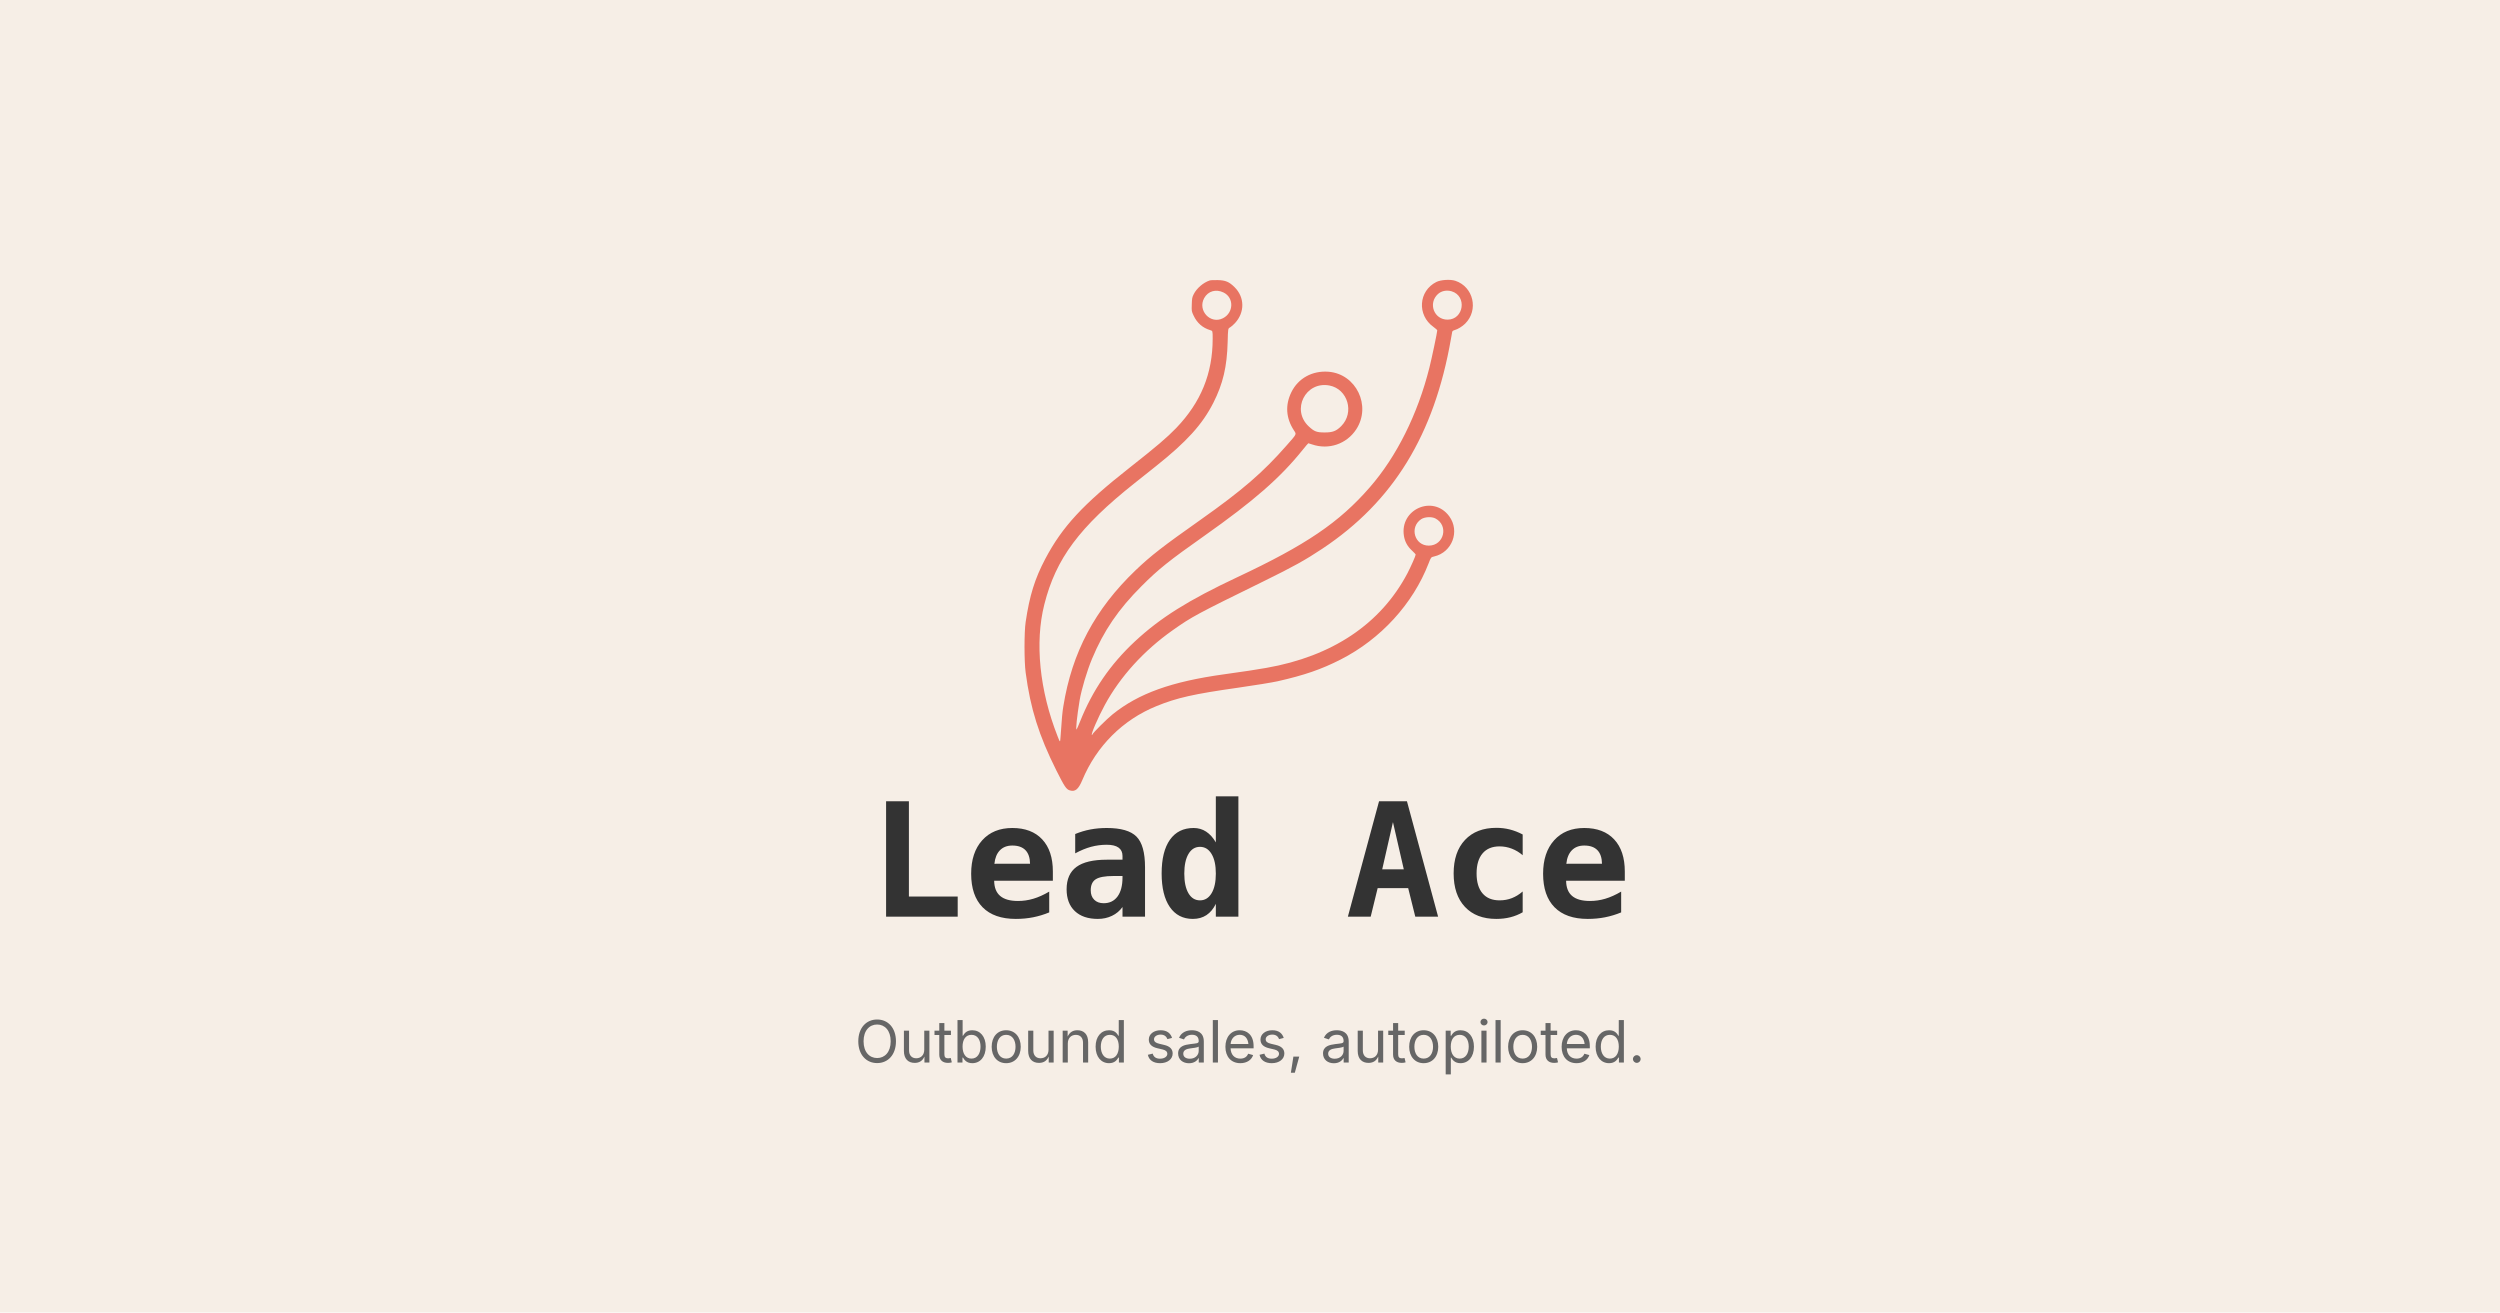
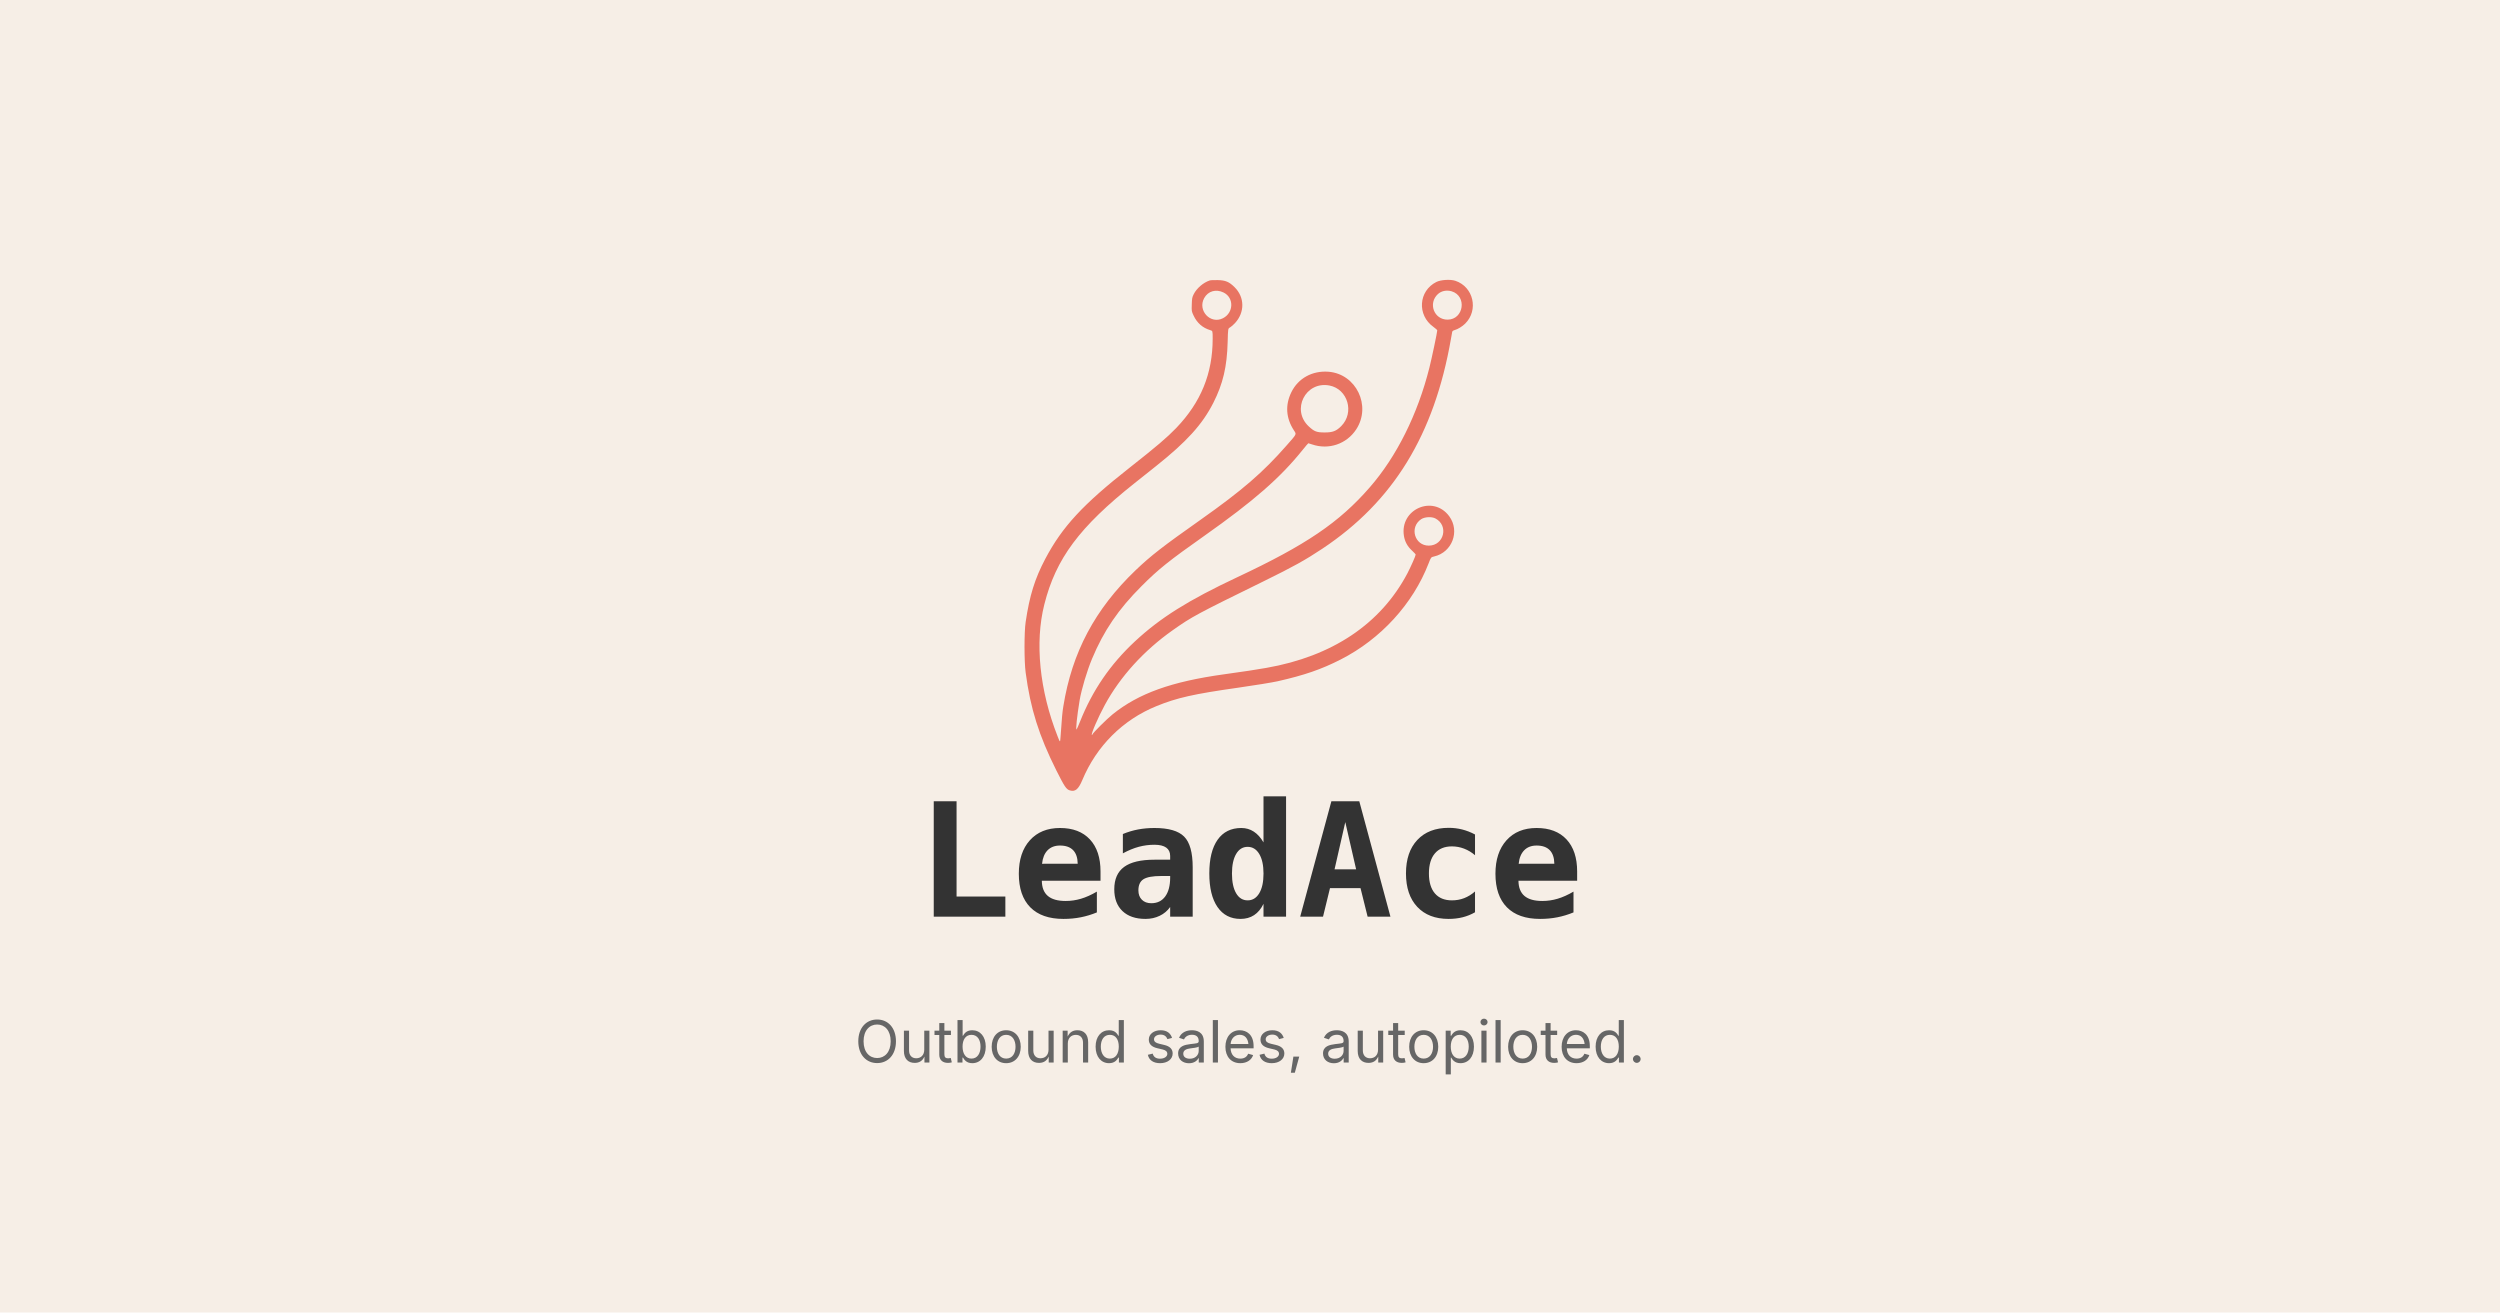
<svg xmlns="http://www.w3.org/2000/svg" viewBox="0 0 1200 630" width="1200" height="630">
  <rect width="1200" height="630" fill="#F6EEE6" />
  <g transform="translate(460 110) scale(0.28)">
    <g fill="#E87462" transform="translate(0,1024) scale(0.1,-0.1)">
      <path d="M4310 9361 c-110 -36 -224 -134 -275 -236 -27 -54 -30 -71 -33 -176 -4 -115 -3 -118 31 -190 58 -126 156 -212 285 -250 42 -12 42 -12 42 -146 0 -598 -201 -1090 -625 -1532 -156 -162 -335 -315 -795 -677 -803 -631 -1157 -1013 -1449 -1565 -179 -339 -270 -629 -337 -1084 -26 -172 -26 -672 0 -865 82 -620 227 -1080 527 -1680 141 -280 170 -323 230 -341 92 -28 147 17 214 176 244 585 695 1034 1270 1268 349 143 637 208 1405 317 269 38 586 90 675 110 458 104 746 203 1080 373 686 350 1238 953 1506 1646 42 108 42 108 95 120 310 70 447 435 259 690 -275 373 -852 121 -776 -339 16 -98 61 -179 136 -248 36 -33 65 -65 65 -71 0 -22 -81 -204 -141 -320 -457 -867 -1287 -1424 -2419 -1622 -202 -35 -339 -56 -725 -110 -902 -125 -1464 -327 -1910 -686 -99 -79 -345 -325 -345 -343 0 -6 -4 -10 -10 -10 -24 0 106 303 222 515 264 486 669 931 1162 1279 335 236 397 269 1568 844 497 244 705 359 998 554 1218 810 1918 1952 2205 3598 9 52 18 105 21 117 3 16 15 25 42 33 55 15 132 62 181 111 234 233 142 631 -169 734 -85 28 -248 18 -325 -20 -307 -154 -334 -568 -51 -770 36 -26 66 -53 66 -60 0 -32 -94 -479 -135 -641 -200 -797 -561 -1521 -1022 -2050 -525 -603 -1092 -987 -2268 -1539 -843 -396 -1323 -697 -1758 -1102 -424 -395 -728 -840 -942 -1378 -26 -66 -52 -124 -57 -130 -19 -19 5 218 51 497 32 189 126 504 213 713 201 481 451 848 848 1245 290 291 469 434 1080 865 846 597 1301 995 1684 1473 49 61 93 112 96 112 4 0 32 -9 64 -20 285 -98 593 7 757 258 263 403 0 951 -476 988 -277 21 -519 -112 -636 -351 -108 -221 -93 -443 43 -653 47 -73 56 -54 -122 -257 -408 -466 -763 -772 -1475 -1275 -652 -460 -853 -616 -1116 -867 -698 -669 -1090 -1407 -1239 -2333 -17 -103 -24 -180 -48 -525 -7 -100 -7 -100 -50 10 -310 787 -393 1609 -228 2261 198 787 602 1329 1549 2081 122 97 287 229 367 292 525 418 792 712 981 1083 166 327 235 619 246 1044 6 231 6 231 40 249 19 11 58 44 86 75 170 184 167 443 -7 615 -94 93 -155 119 -291 122 -60 1 -121 -1 -135 -6z m237 -207 c181 -88 175 -347 -11 -441 -214 -109 -439 133 -321 346 67 120 201 159 332 95z m3909 21 c268 -80 210 -486 -70 -486 -232 0 -337 281 -164 439 59 54 150 72 234 47z m-2095 -1615 c316 -60 434 -464 203 -696 -86 -86 -146 -109 -284 -109 -137 0 -177 15 -272 103 -306 284 -57 779 353 702z m1817 -2279 c232 -120 149 -465 -113 -466 -244 -1 -336 315 -131 453 60 40 179 47 244 13z" />
    </g>
  </g>
-   <text x="600" y="440" text-anchor="middle" fill="#333333" font-family="JetBrains Mono, SF Mono, monospace" font-size="76" font-weight="600">Lead Ace</text>
+   <text x="600" y="440" text-anchor="middle" fill="#333333" font-family="JetBrains Mono, SF Mono, monospace" font-size="76" font-weight="600">LeadAce</text>
  <text x="600" y="510" text-anchor="middle" fill="#666666" font-family="Inter, -apple-system, sans-serif" font-size="28" font-weight="400">Outbound sales, autopiloted.</text>
</svg>
